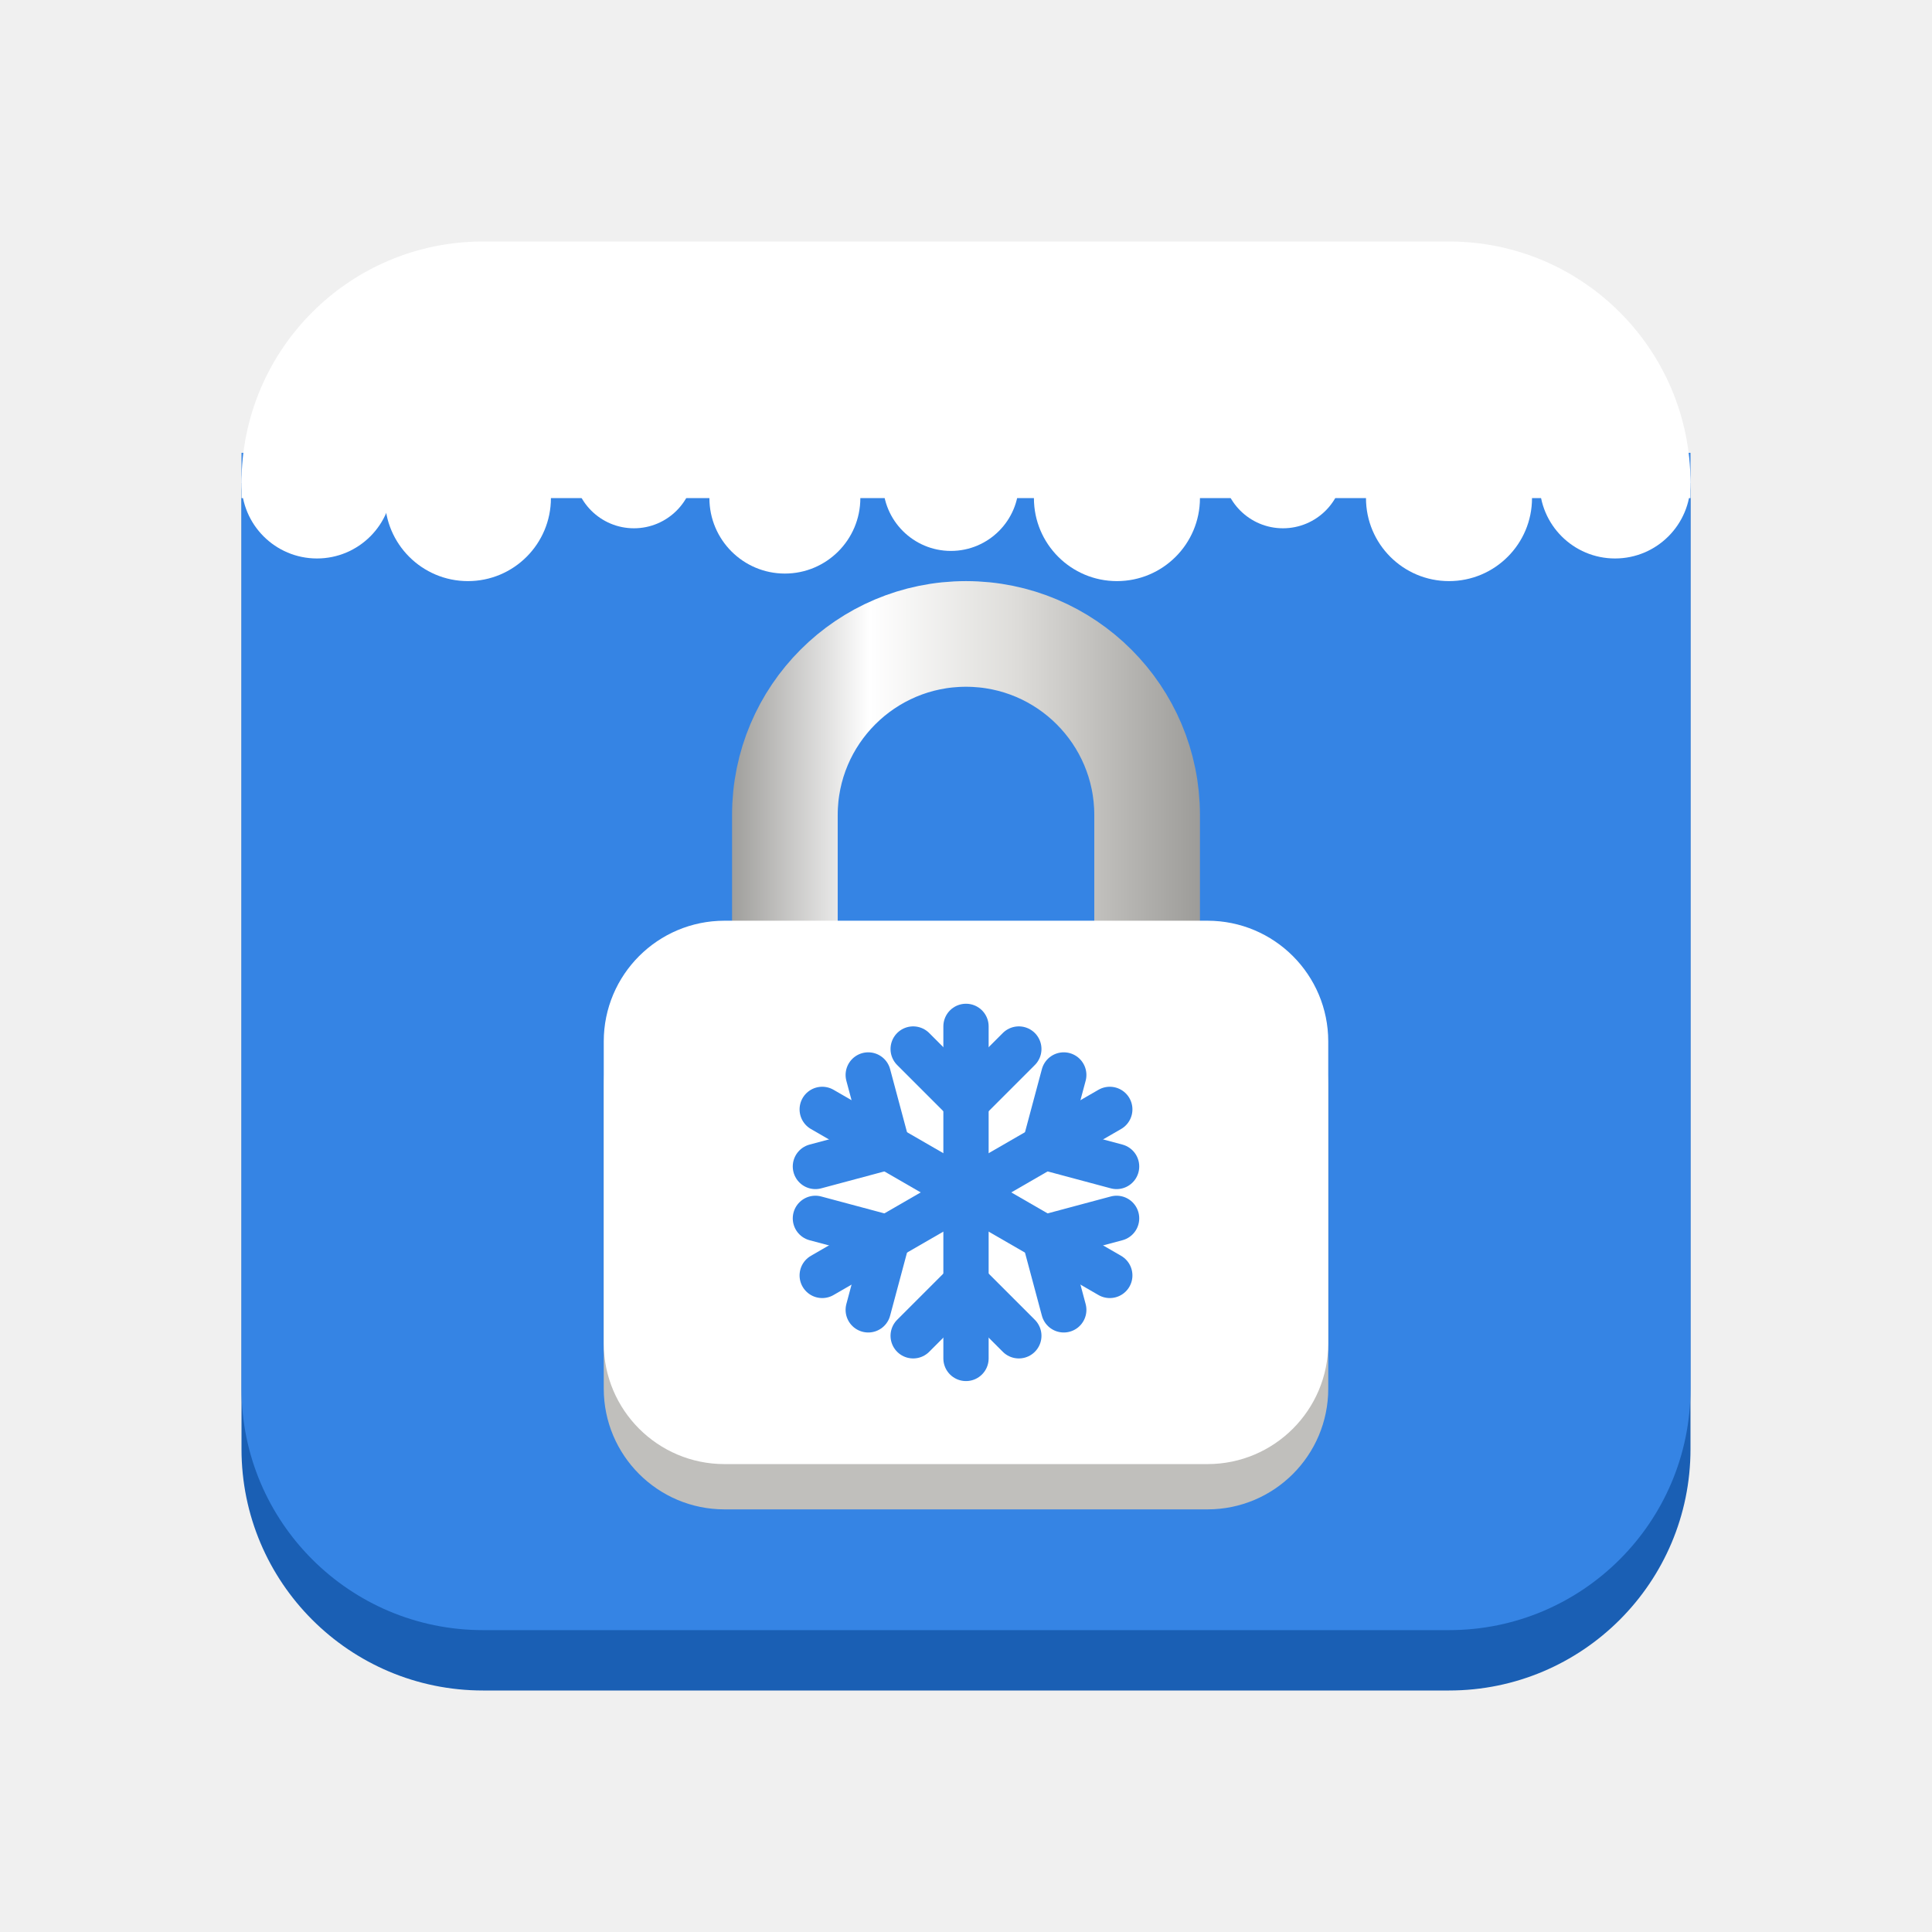
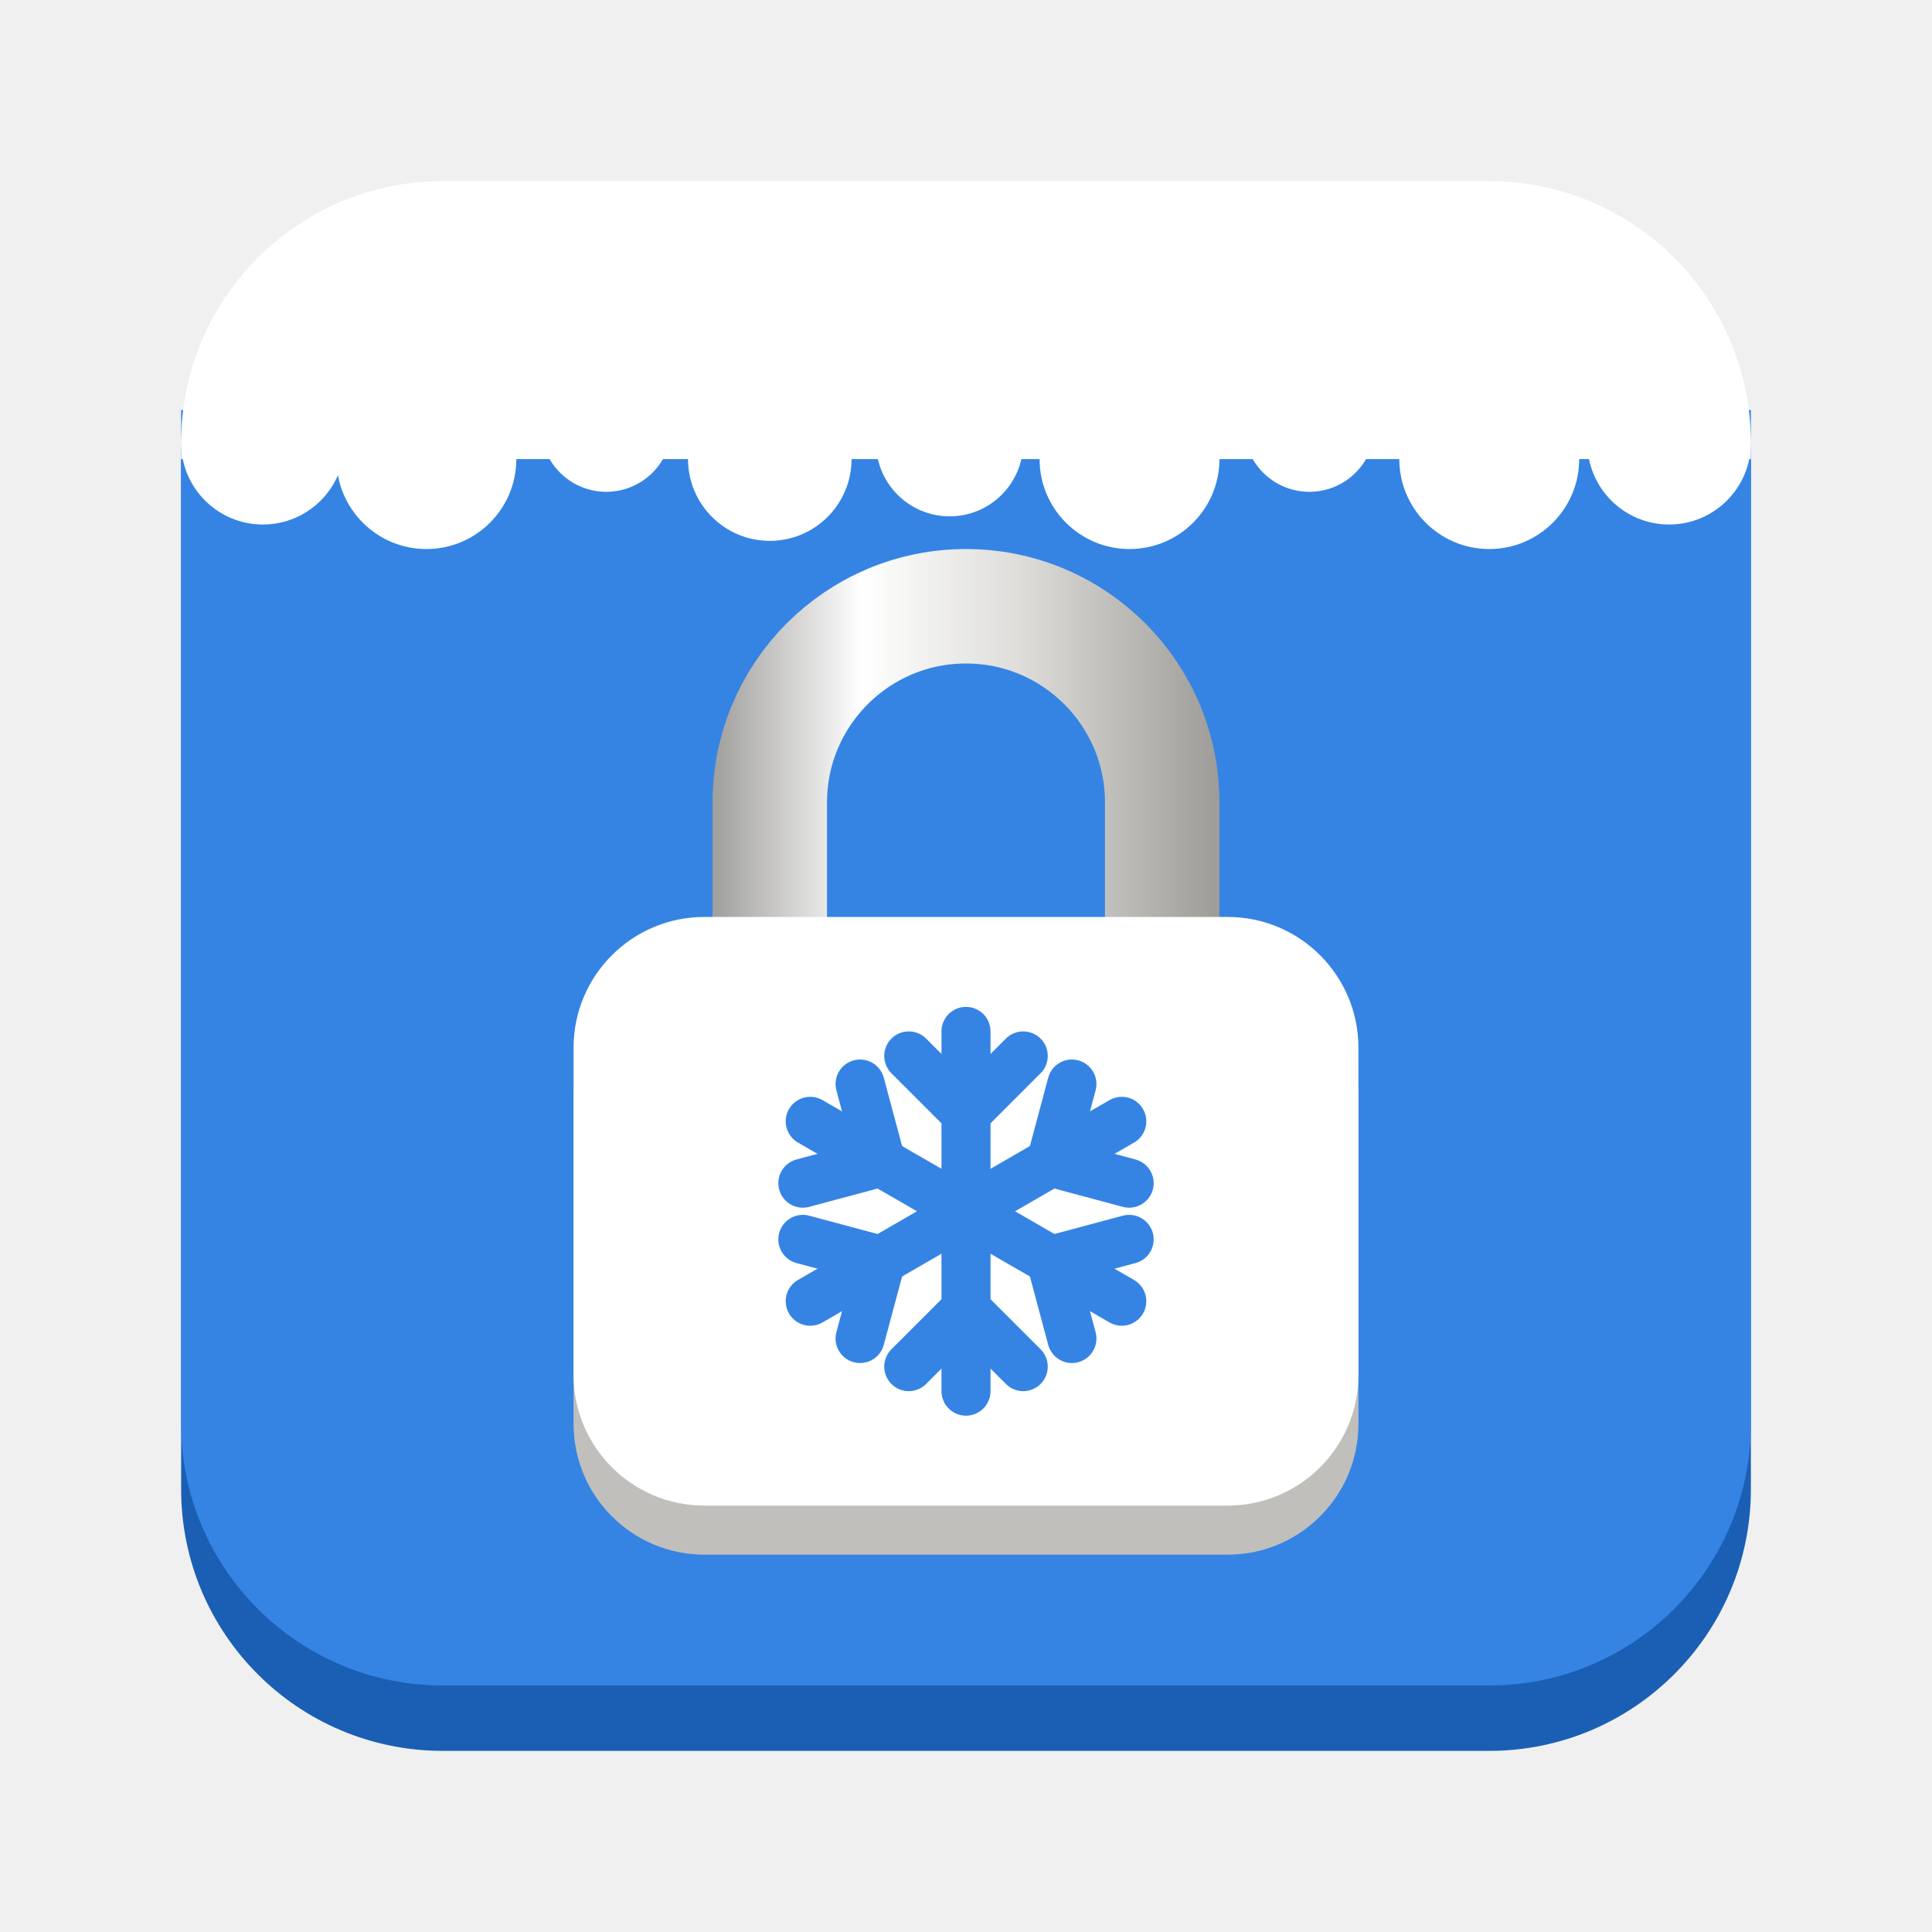
<svg xmlns="http://www.w3.org/2000/svg" width="128" height="128" viewBox="0 0 128 128">
  <defs>
    <linearGradient id="metal" x1="48" y1="0" x2="80" y2="0" gradientUnits="userSpaceOnUse">
      <stop offset="0" stop-color="#9a9996" />
      <stop offset="0.3" stop-color="#ffffff" />
      <stop offset="0.6" stop-color="#deddda" />
      <stop offset="1" stop-color="#9a9996" />
    </linearGradient>
  </defs>
-   <path d="M16 32h96v64a16 16 0 0 1-16 16H32a16 16 0 0 1-16-16z" fill="#1a5fb4" />
-   <path d="M16 30h96v62a16 16 0 0 1-16 16H32a16 16 0 0 1-16-16z" fill="#3584e4" />
-   <g fill="#ffffff">
-     <path d="M16 33V32a16 16 0 0 1 16-16h64a16 16 0 0 1 16 16v1z" />
-     <circle cx="21" cy="32" r="5" />
-     <circle cx="31" cy="33" r="5.5" />
-     <circle cx="42" cy="31" r="4" />
-     <circle cx="52" cy="33" r="5" />
-     <circle cx="63" cy="32" r="4.5" />
-     <circle cx="74" cy="33" r="5.5" />
-     <circle cx="85" cy="31" r="4" />
-     <circle cx="96" cy="33" r="5.5" />
-     <circle cx="107" cy="32" r="5" />
-   </g>
-   <path d="M52 64V54a12 12 0 0 1 24 0v10" fill="none" stroke="url(#metal)" stroke-width="7" />
-   <rect x="40" y="64" width="48" height="36" rx="8" fill="#c0bfbc" />
-   <rect x="40" y="61" width="48" height="36" rx="8" fill="#ffffff" />
-   <g stroke="#3584e4" stroke-width="3" stroke-linecap="round" fill="none" transform="translate(64 79)">
-     <g id="arm">
-       <path d="M0 -11V11" />
-       <path d="M-3.5 -9.5L0 -6L3.5 -9.5M-3.5 9.5L0 6L3.5 9.5" />
+   <g transform="translate(64 64) scale(1.08333) translate(-64 -64)">
+     <path d="M16 32h96v64a16 16 0 0 1-16 16H32a16 16 0 0 1-16-16z" fill="#1a5fb4" />
+     <path d="M16 30h96v62a16 16 0 0 1-16 16H32a16 16 0 0 1-16-16z" fill="#3584e4" />
+     <g fill="#ffffff">
+       <path d="M16 33V32a16 16 0 0 1 16-16h64a16 16 0 0 1 16 16v1z" />
+       <circle cx="21" cy="32" r="5" />
+       <circle cx="31" cy="33" r="5.5" />
+       <circle cx="42" cy="31" r="4" />
+       <circle cx="52" cy="33" r="5" />
+       <circle cx="63" cy="32" r="4.5" />
+       <circle cx="74" cy="33" r="5.5" />
+       <circle cx="85" cy="31" r="4" />
+       <circle cx="96" cy="33" r="5.5" />
+       <circle cx="107" cy="32" r="5" />
    </g>
-     <use href="#arm" transform="rotate(60)" />
-     <use href="#arm" transform="rotate(120)" />
+     <path d="M52 64V54a12 12 0 0 1 24 0v10" fill="none" stroke="url(#metal)" stroke-width="7" />
+     <rect x="40" y="64" width="48" height="36" rx="8" fill="#c0bfbc" />
+     <rect x="40" y="61" width="48" height="36" rx="8" fill="#ffffff" />
+     <g stroke="#3584e4" stroke-width="3" stroke-linecap="round" fill="none" transform="translate(64 79)">
+       <g id="arm">
+         <path d="M0 -11V11" />
+         <path d="M-3.5 -9.5L0 -6L3.5 -9.5M-3.5 9.5L0 6L3.5 9.5" />
+       </g>
+       <use href="#arm" transform="rotate(60)" />
+       <use href="#arm" transform="rotate(120)" />
+     </g>
  </g>
</svg>
